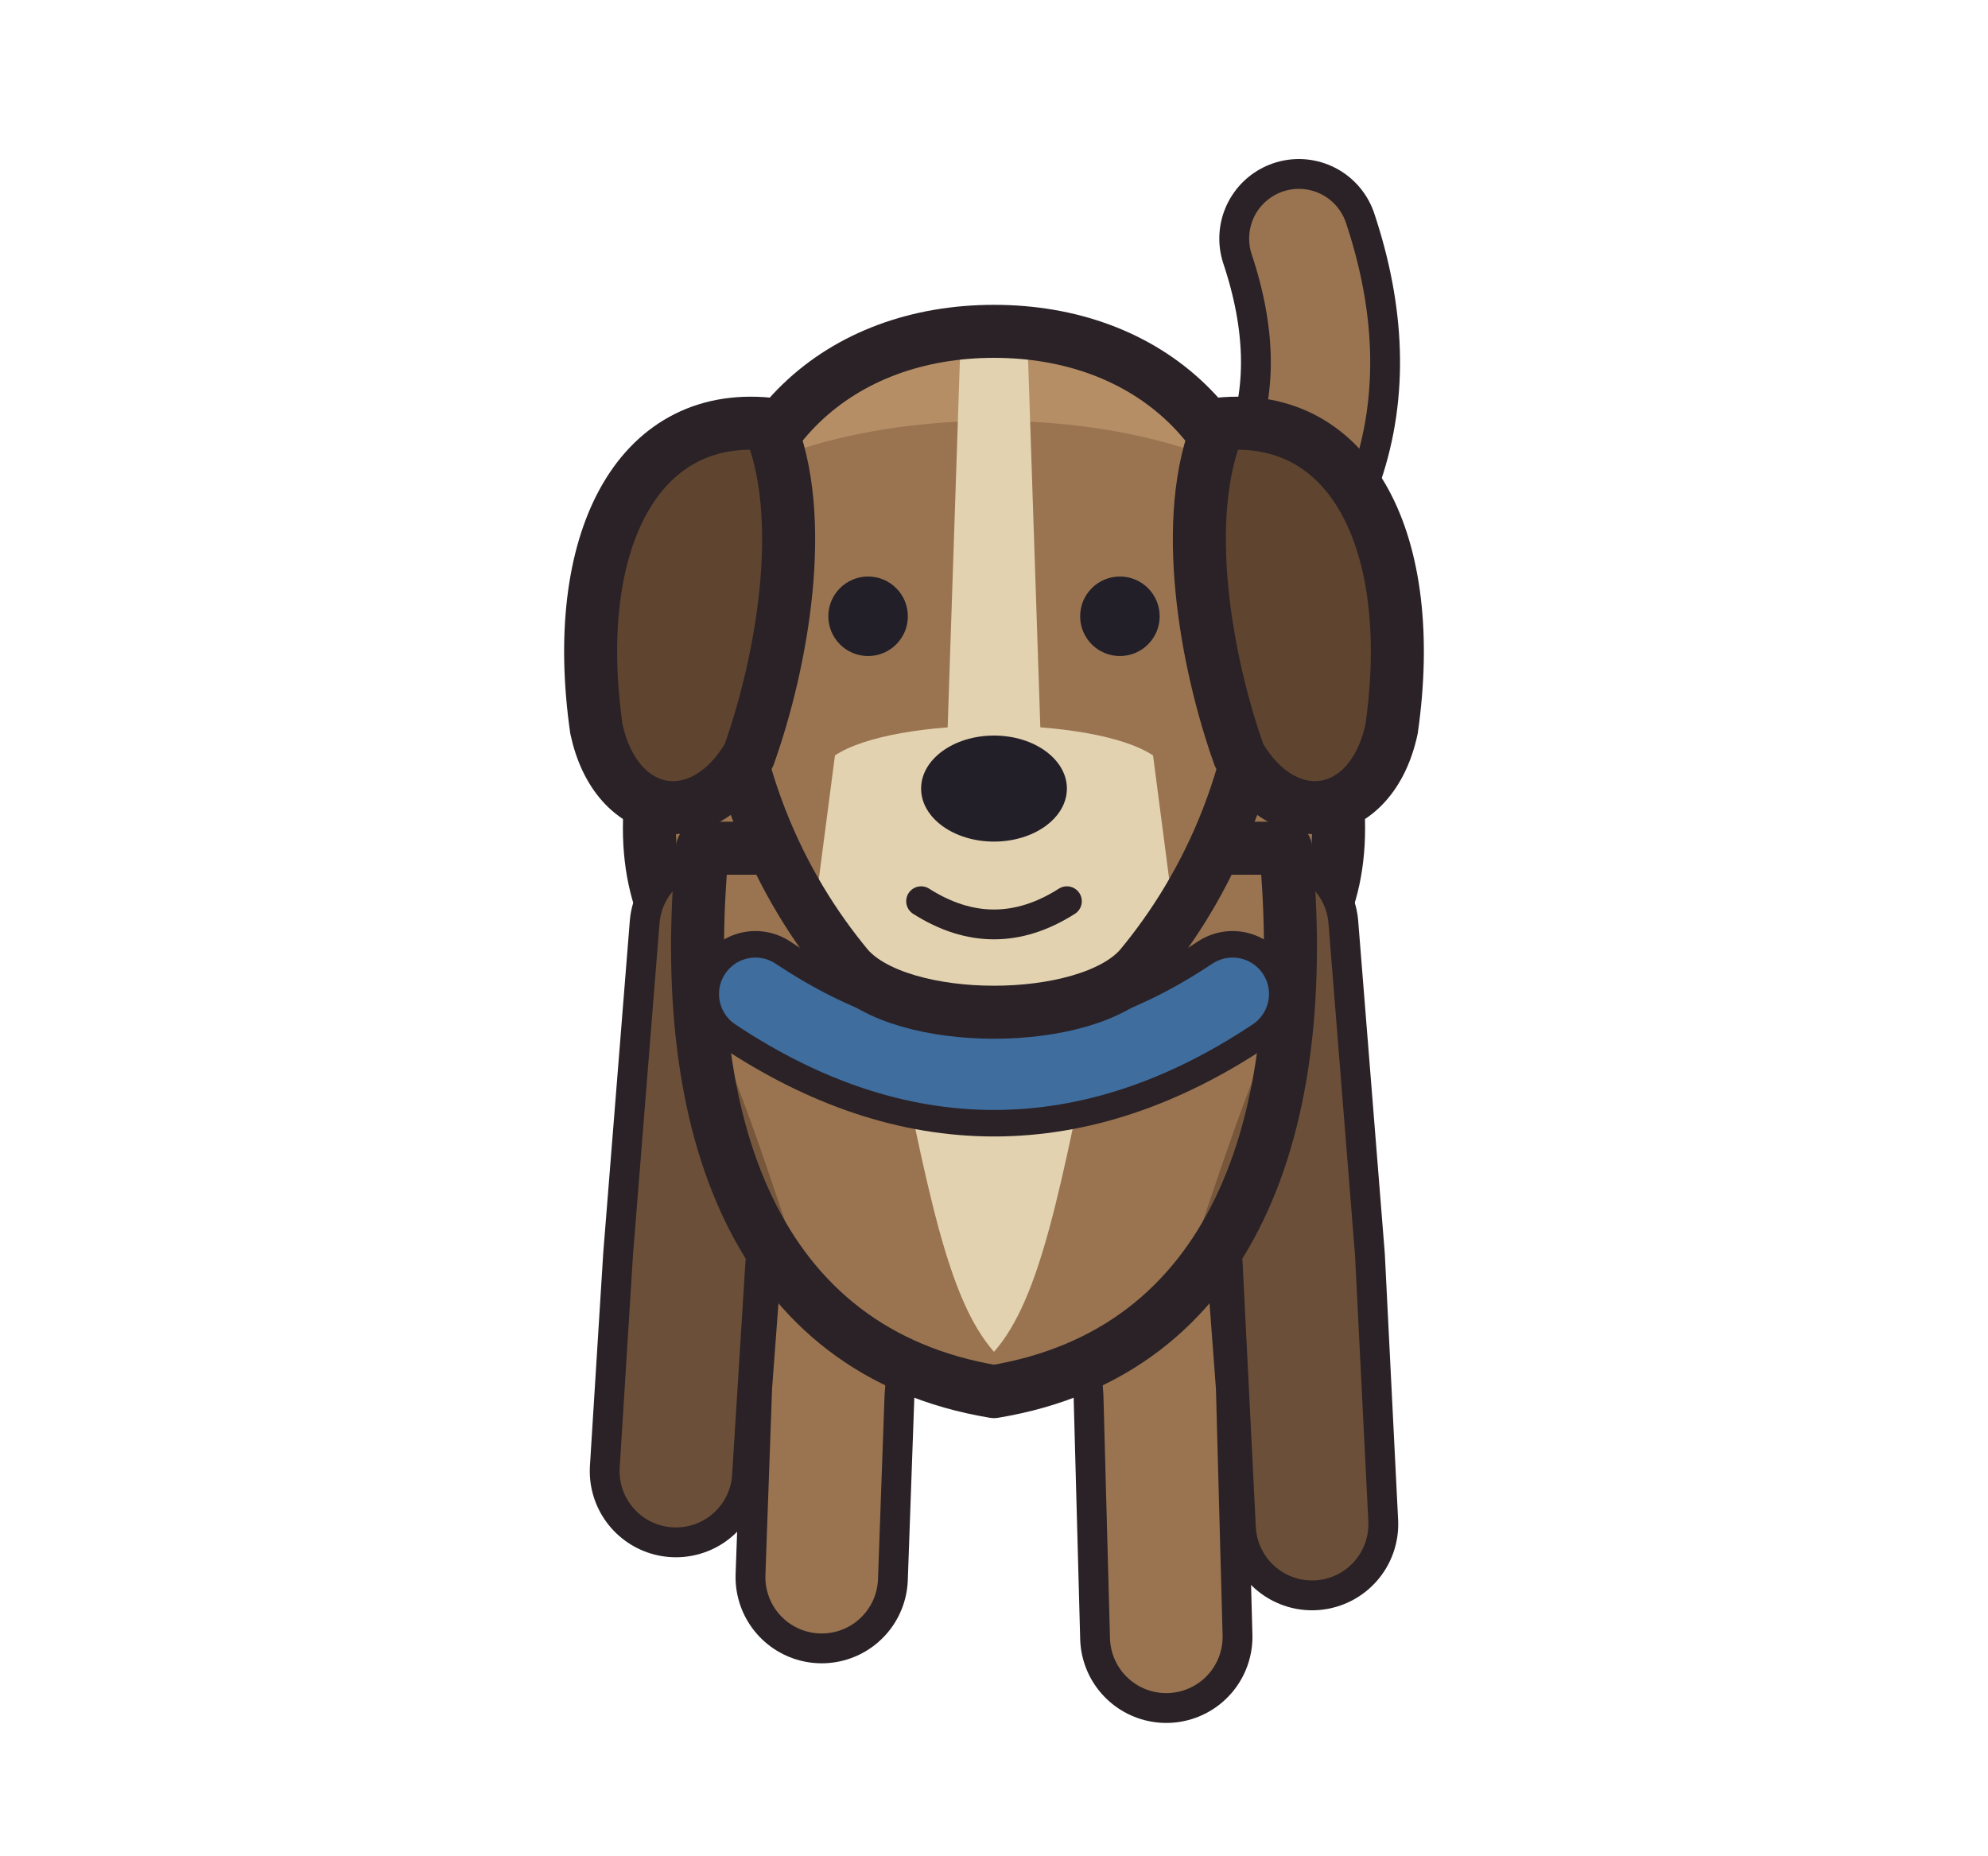
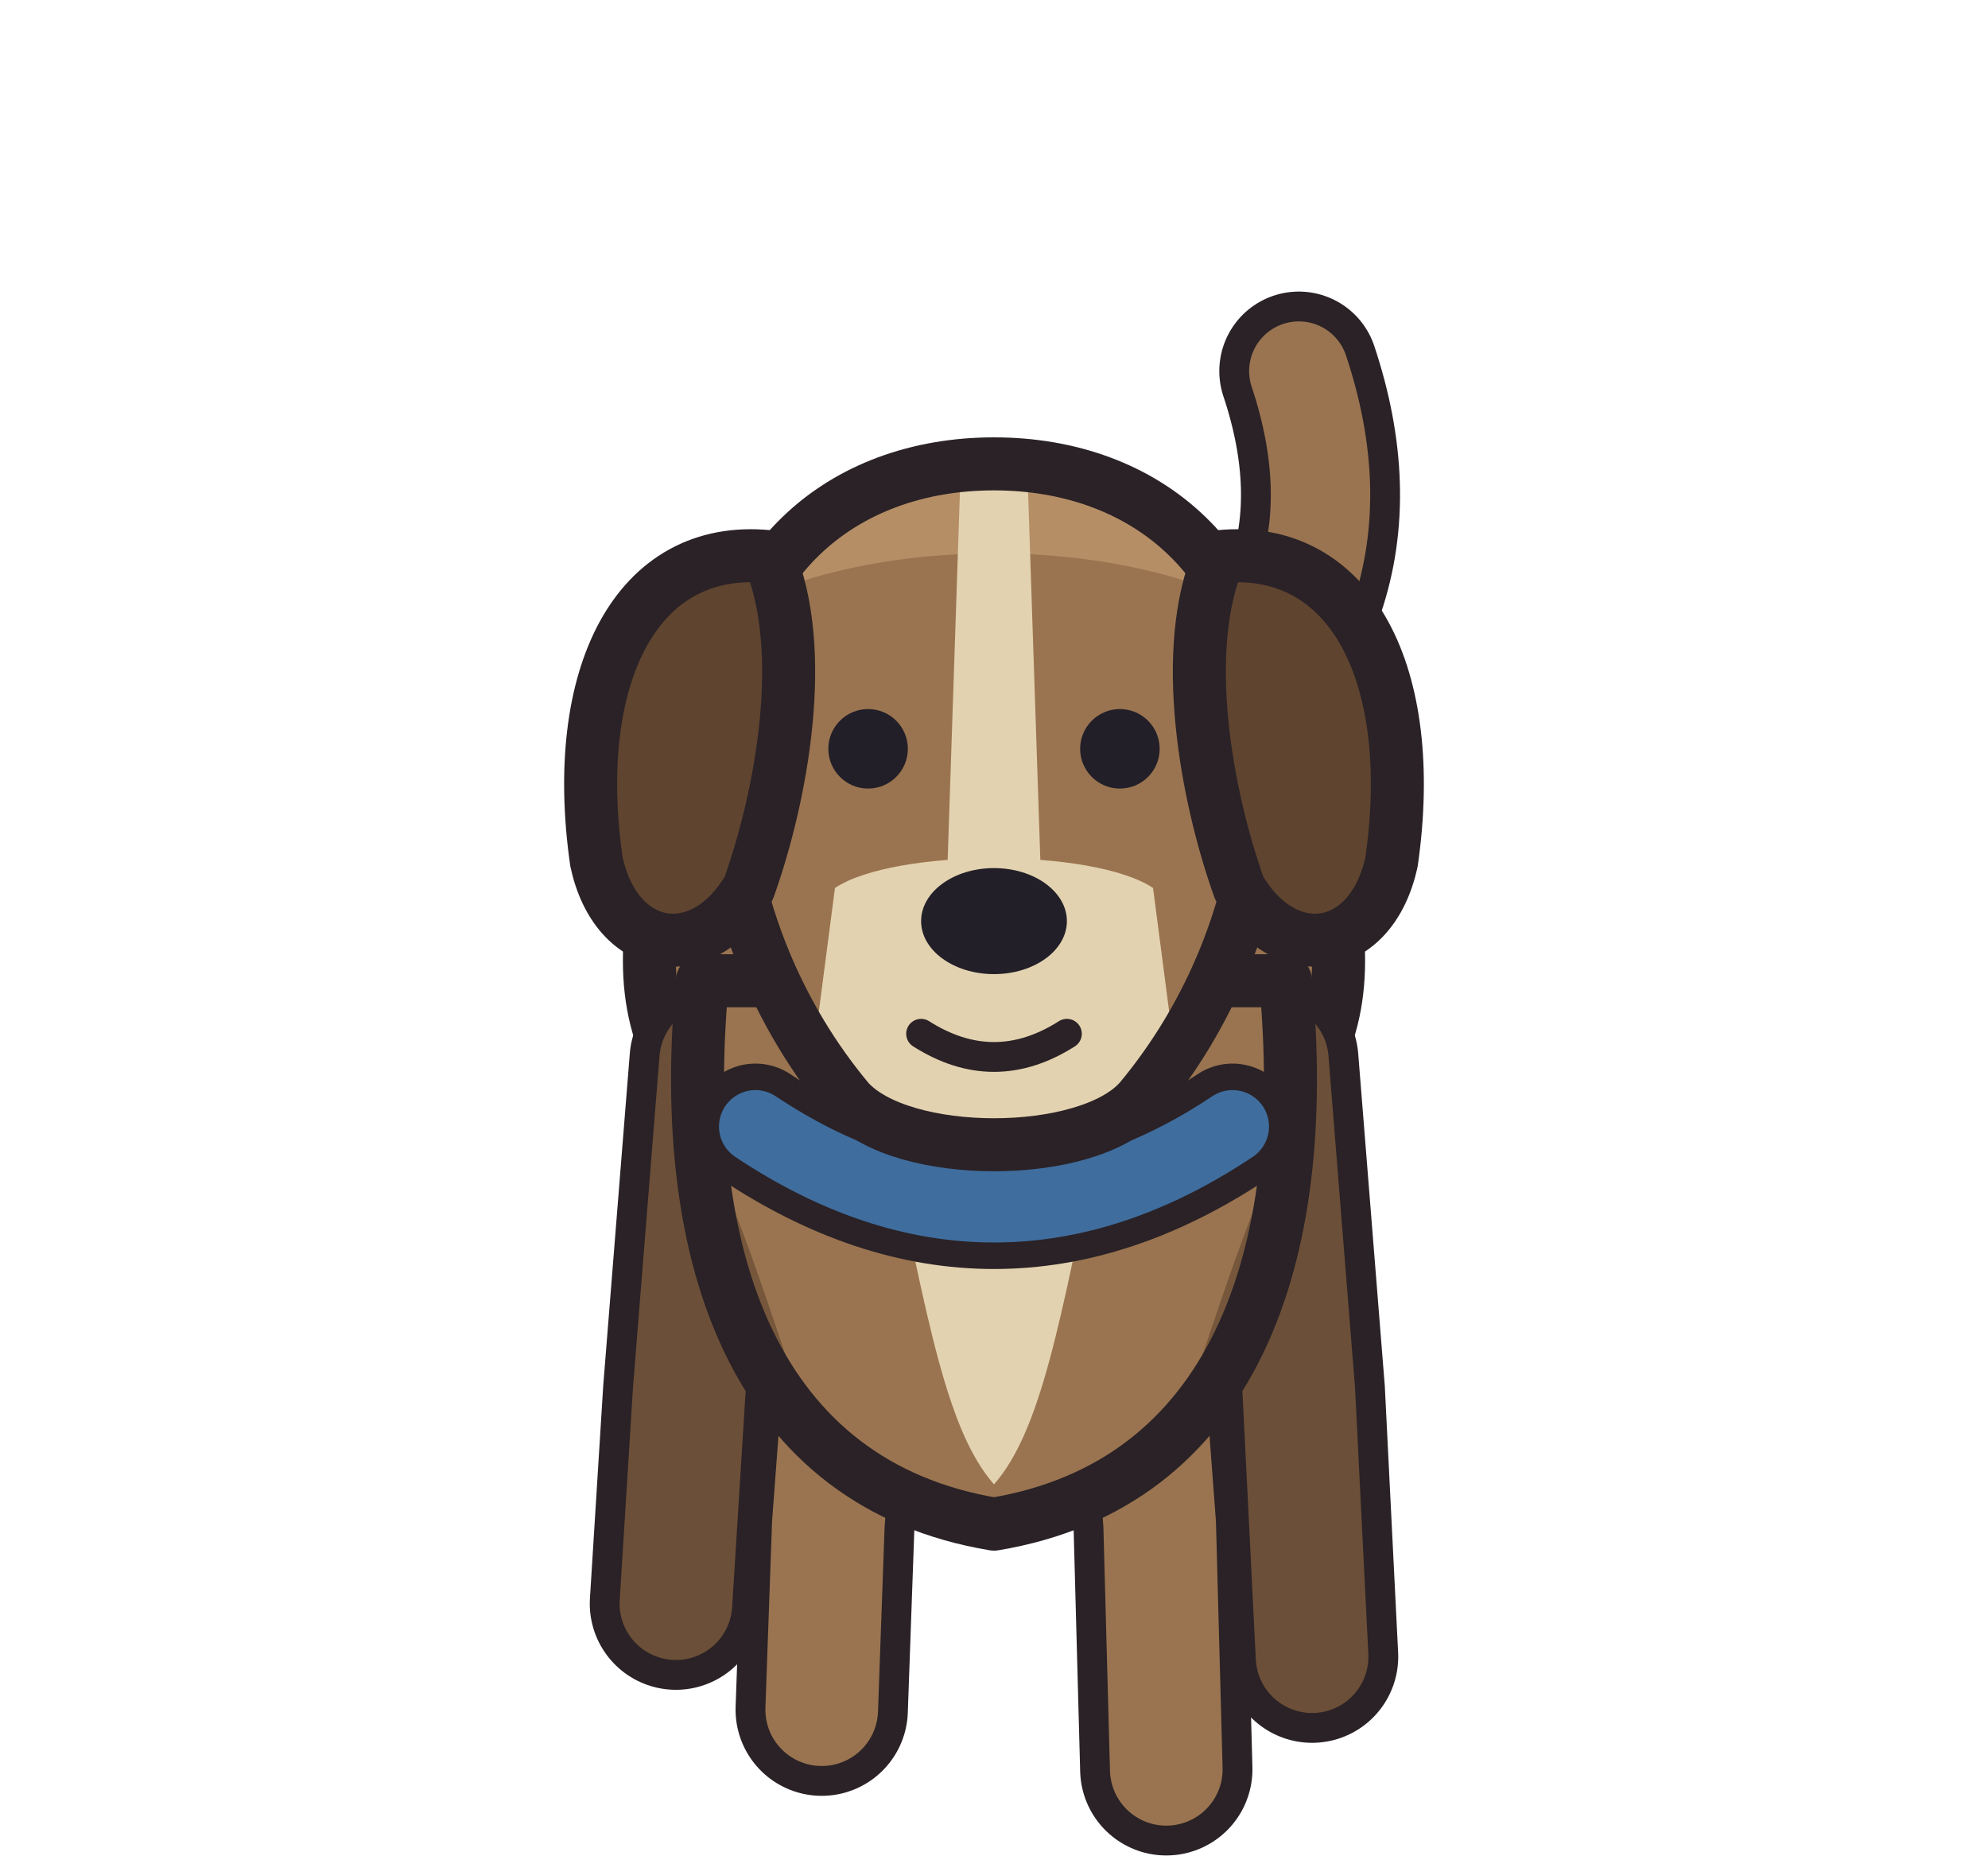
<svg xmlns="http://www.w3.org/2000/svg" width="30" height="28" viewBox="0 0 30 28" shape-rendering="geometricPrecision" stroke="#2a2226" stroke-width="0.8" stroke-linejoin="round" stroke-linecap="round">
-   <path d="M17.6 9.5 Q20.8 7.2 19.6 3.6" fill="none" stroke-width="2.40" />
-   <path d="M17.6 9.5 Q20.8 7.2 19.6 3.6" fill="none" stroke="#9a7450" stroke-width="1.50" />
+   <path d="M17.6 11.5 Q20.8 9.2 19.6 5.6" fill="none" stroke-width="2.40" />
+   <path d="M17.6 11.5 Q20.8 9.2 19.6 5.6" fill="none" stroke="#9a7450" stroke-width="1.50" />
  <clipPath id="dog-back">
-     <path d="M9.8 12.5 C9.8 9.4 12 7.8 15 7.8 C18 7.8 20.2 9.4 20.2 12.5 C20.2 15 18 16 15 16 C12 16 9.8 15 9.8 12.5 Z" />
+     <path d="M9.8 14.5 C9.8 11.4 12 9.8 15 9.8 C18 9.8 20.2 11.4 20.2 14.5 C20.2 17 18 18 15 18 C12 18 9.8 17 9.8 14.5 Z" />
  </clipPath>
-   <path d="M9.8 12.5 C9.8 9.4 12 7.8 15 7.8 C18 7.8 20.2 9.4 20.2 12.5 C20.2 15 18 16 15 16 C12 16 9.8 15 9.8 12.5 Z" fill="#9a7450" stroke="none" />
+   <path d="M9.8 14.5 C9.8 11.4 12 9.8 15 9.8 C18 9.8 20.2 11.4 20.2 14.5 C20.2 17 18 18 15 18 C12 18 9.8 17 9.8 14.5 Z" fill="#9a7450" stroke="none" />
  <g clip-path="url(#dog-back)" stroke="none">
-     <path d="M8 11 C11 8.8 19 8.8 22 11 L22 6 L8 6 Z" fill="#b58e66" />
+     <path d="M8 13 C11 10.8 19 10.8 22 13 L22 8 L8 8 Z" fill="#b58e66" />
  </g>
-   <path d="M9.8 12.5 C9.8 9.4 12 7.8 15 7.8 C18 7.8 20.2 9.4 20.2 12.5 C20.2 15 18 16 15 16 C12 16 9.8 15 9.8 12.5 Z" fill="none" />
-   <path d="M10.8 14 L10.4 19 L10.2 22.2" fill="none" stroke-width="2.60" />
-   <path d="M10.8 14 L10.4 19 L10.2 22.2" fill="none" stroke="#6c4f38" stroke-width="1.70" />
-   <path d="M19.2 14 L19.6 19 L19.8 23" fill="none" stroke-width="2.60" />
-   <path d="M19.2 14 L19.6 19 L19.8 23" fill="none" stroke="#6c4f38" stroke-width="1.70" />
-   <path d="M12.8 17 L12.5 21 L12.4 23.8" fill="none" stroke-width="2.60" />
-   <path d="M12.8 17 L12.5 21 L12.4 23.8" fill="none" stroke="#9a7450" stroke-width="1.70" />
-   <path d="M17.2 17 L17.5 21 L17.6 24.7" fill="none" stroke-width="2.60" />
-   <path d="M17.2 17 L17.5 21 L17.6 24.7" fill="none" stroke="#9a7450" stroke-width="1.70" />
+   <path d="M9.8 14.5 C9.8 11.4 12 9.8 15 9.8 C18 9.8 20.2 11.4 20.2 14.5 C20.2 17 18 18 15 18 C12 18 9.8 17 9.8 14.5 Z" fill="none" />
+   <path d="M10.8 16 L10.4 21 L10.2 24.2" fill="none" stroke-width="2.60" />
+   <path d="M10.8 16 L10.4 21 L10.2 24.2" fill="none" stroke="#6c4f38" stroke-width="1.70" />
+   <path d="M19.2 16 L19.6 21 L19.8 25" fill="none" stroke-width="2.60" />
+   <path d="M19.2 16 L19.6 21 L19.8 25" fill="none" stroke="#6c4f38" stroke-width="1.70" />
+   <path d="M12.8 19 L12.5 23 L12.4 25.8" fill="none" stroke-width="2.60" />
+   <path d="M12.8 19 L12.5 23 L12.4 25.8" fill="none" stroke="#9a7450" stroke-width="1.70" />
+   <path d="M17.2 19 L17.5 23 L17.6 26.7" fill="none" stroke-width="2.60" />
+   <path d="M17.2 19 L17.5 23 L17.6 26.7" fill="none" stroke="#9a7450" stroke-width="1.70" />
  <clipPath id="dog-chest">
-     <path d="M10.6 12.8 C10.2 17 11.4 20.4 15 21 C18.6 20.4 19.8 17 19.4 12.8 Z" />
+     <path d="M10.6 14.8 C10.2 19 11.4 22.4 15 23 C18.6 22.4 19.8 19 19.4 14.8 Z" />
  </clipPath>
-   <path d="M10.6 12.8 C10.2 17 11.4 20.4 15 21 C18.6 20.4 19.8 17 19.4 12.8 Z" fill="#9a7450" stroke="none" />
+   <path d="M10.6 14.8 C10.2 19 11.4 22.4 15 23 C18.6 22.4 19.8 19 19.4 14.8 Z" fill="#9a7450" stroke="none" />
  <g clip-path="url(#dog-chest)" stroke="none">
-     <path d="M8 13 C10.8 13 11.4 18 13 21.5 L8 22 Z" fill="#76573c" />
-     <path d="M22 13 C19.2 13 18.6 18 17 21.5 L22 22 Z" fill="#76573c" />
-     <path d="M13.4 15 C14 18 14.3 19.6 15 20.4 C15.7 19.6 16 18 16.6 15 Z" fill="#e3d2b0" />
+     <path d="M8 15 C10.8 15 11.4 20 13 23.5 L8 24 Z" fill="#76573c" />
+     <path d="M22 15 C19.2 15 18.6 20 17 23.5 L22 24 Z" fill="#76573c" />
+     <path d="M13.4 17 C14 20 14.3 21.6 15 22.4 C15.7 21.6 16 20 16.6 17 Z" fill="#e3d2b0" />
  </g>
-   <path d="M10.6 12.8 C10.2 17 11.4 20.4 15 21 C18.6 20.4 19.8 17 19.4 12.8 Z" fill="none" />
-   <path d="M11.4 15 Q15 17.4 18.6 15" fill="none" stroke-width="1.90" />
-   <path d="M11.4 15 Q15 17.4 18.6 15" fill="none" stroke="#3f6d9e" stroke-width="1.10" />
+   <path d="M10.6 14.8 C10.2 19 11.4 22.4 15 23 C18.6 22.4 19.8 19 19.4 14.8 Z" fill="none" />
+   <path d="M11.4 17 Q15 19.4 18.6 17" fill="none" stroke-width="1.90" />
+   <path d="M11.4 17 Q15 19.4 18.6 17" fill="none" stroke="#3f6d9e" stroke-width="1.10" />
  <clipPath id="dog-head">
-     <path d="M10.9 9.2 C10.9 6.5 12.7 5 15 5 C17.3 5 19.1 6.5 19.1 9.2 C19.1 11.6 18.2 13.4 17.2 14.6 C16.4 15.5 13.6 15.5 12.8 14.6 C11.8 13.4 10.9 11.6 10.9 9.2 Z" />
+     <path d="M10.9 11.2 C10.9 8.5 12.7 7 15 7 C17.3 7 19.1 8.5 19.1 11.2 C19.1 13.6 18.2 15.4 17.2 16.6 C16.4 17.5 13.6 17.5 12.8 16.6 C11.8 15.4 10.9 13.6 10.9 11.2 Z" />
  </clipPath>
-   <path d="M10.9 9.2 C10.9 6.5 12.7 5 15 5 C17.3 5 19.1 6.5 19.1 9.2 C19.1 11.6 18.2 13.4 17.2 14.6 C16.4 15.5 13.6 15.5 12.8 14.6 C11.8 13.4 10.9 11.6 10.9 9.2 Z" fill="#9a7450" stroke="none" />
+   <path d="M10.9 11.2 C10.9 8.5 12.7 7 15 7 C17.3 7 19.1 8.5 19.1 11.2 C19.1 13.6 18.2 15.4 17.2 16.6 C16.4 17.5 13.6 17.5 12.8 16.6 C11.8 15.4 10.9 13.6 10.9 11.2 Z" fill="#9a7450" stroke="none" />
  <g clip-path="url(#dog-head)" stroke="none">
-     <path d="M10 8 C12 5.8 18 5.8 20 8 L20 4 L10 4 Z" fill="#b58e66" />
-     <path d="M12.6 11.4 C13.5 10.8 16.5 10.8 17.4 11.4 L18 16 L12 16 Z" fill="#e3d2b0" />
-     <path d="M14.5 5 L15.5 5 L15.7 11 L14.3 11 Z" fill="#e3d2b0" />
+     <path d="M10 10 C12 7.8 18 7.8 20 10 L20 6 L10 6 Z" fill="#b58e66" />
+     <path d="M12.6 13.4 C13.5 12.8 16.5 12.8 17.4 13.4 L18 18 L12 18 Z" fill="#e3d2b0" />
+     <path d="M14.5 7 L15.5 7 L15.7 13 L14.3 13 Z" fill="#e3d2b0" />
  </g>
-   <path d="M10.9 9.2 C10.9 6.5 12.7 5 15 5 C17.3 5 19.1 6.5 19.1 9.2 C19.1 11.6 18.2 13.4 17.2 14.6 C16.4 15.5 13.6 15.5 12.8 14.6 C11.8 13.4 10.9 11.6 10.9 9.2 Z" fill="none" />
-   <path d="M11.6 6.4 C9.6 6.2 8.6 8.2 9 11 C9.3 12.4 10.6 12.6 11.3 11.4 C11.8 10 12.2 7.8 11.6 6.4 Z" fill="#5f4430" />
-   <path d="M18.4 6.4 C20.4 6.2 21.4 8.2 21 11 C20.7 12.4 19.4 12.6 18.7 11.4 C18.2 10 17.8 7.8 18.4 6.4 Z" fill="#5f4430" />
-   <circle cx="13.1" cy="9.3" r="0.6" fill="#221f28" stroke="none" />
-   <circle cx="16.9" cy="9.3" r="0.6" fill="#221f28" stroke="none" />
-   <ellipse cx="15" cy="11.9" rx="1.1" ry="0.8" fill="#221f28" stroke="none" />
-   <path d="M13.9 13.6 Q15 14.3 16.1 13.6" fill="none" stroke-width="0.45" />
+   <path d="M10.9 11.2 C10.9 8.5 12.7 7 15 7 C17.3 7 19.1 8.5 19.1 11.2 C19.1 13.6 18.2 15.4 17.2 16.6 C16.4 17.5 13.6 17.5 12.8 16.6 C11.8 15.4 10.9 13.6 10.9 11.2 Z" fill="none" />
+   <path d="M11.6 8.4 C9.6 8.2 8.6 10.2 9 13 C9.3 14.4 10.6 14.6 11.3 13.4 C11.8 12 12.2 9.8 11.6 8.4 Z" fill="#5f4430" />
+   <path d="M18.4 8.4 C20.4 8.2 21.4 10.2 21 13 C20.7 14.4 19.4 14.6 18.7 13.4 C18.2 12 17.8 9.8 18.4 8.4 Z" fill="#5f4430" />
+   <circle cx="13.1" cy="11.3" r="0.6" fill="#221f28" stroke="none" />
+   <circle cx="16.9" cy="11.3" r="0.6" fill="#221f28" stroke="none" />
+   <ellipse cx="15" cy="13.9" rx="1.1" ry="0.8" fill="#221f28" stroke="none" />
+   <path d="M13.9 15.6 Q15 16.3 16.1 15.6" fill="none" stroke-width="0.45" />
</svg>
